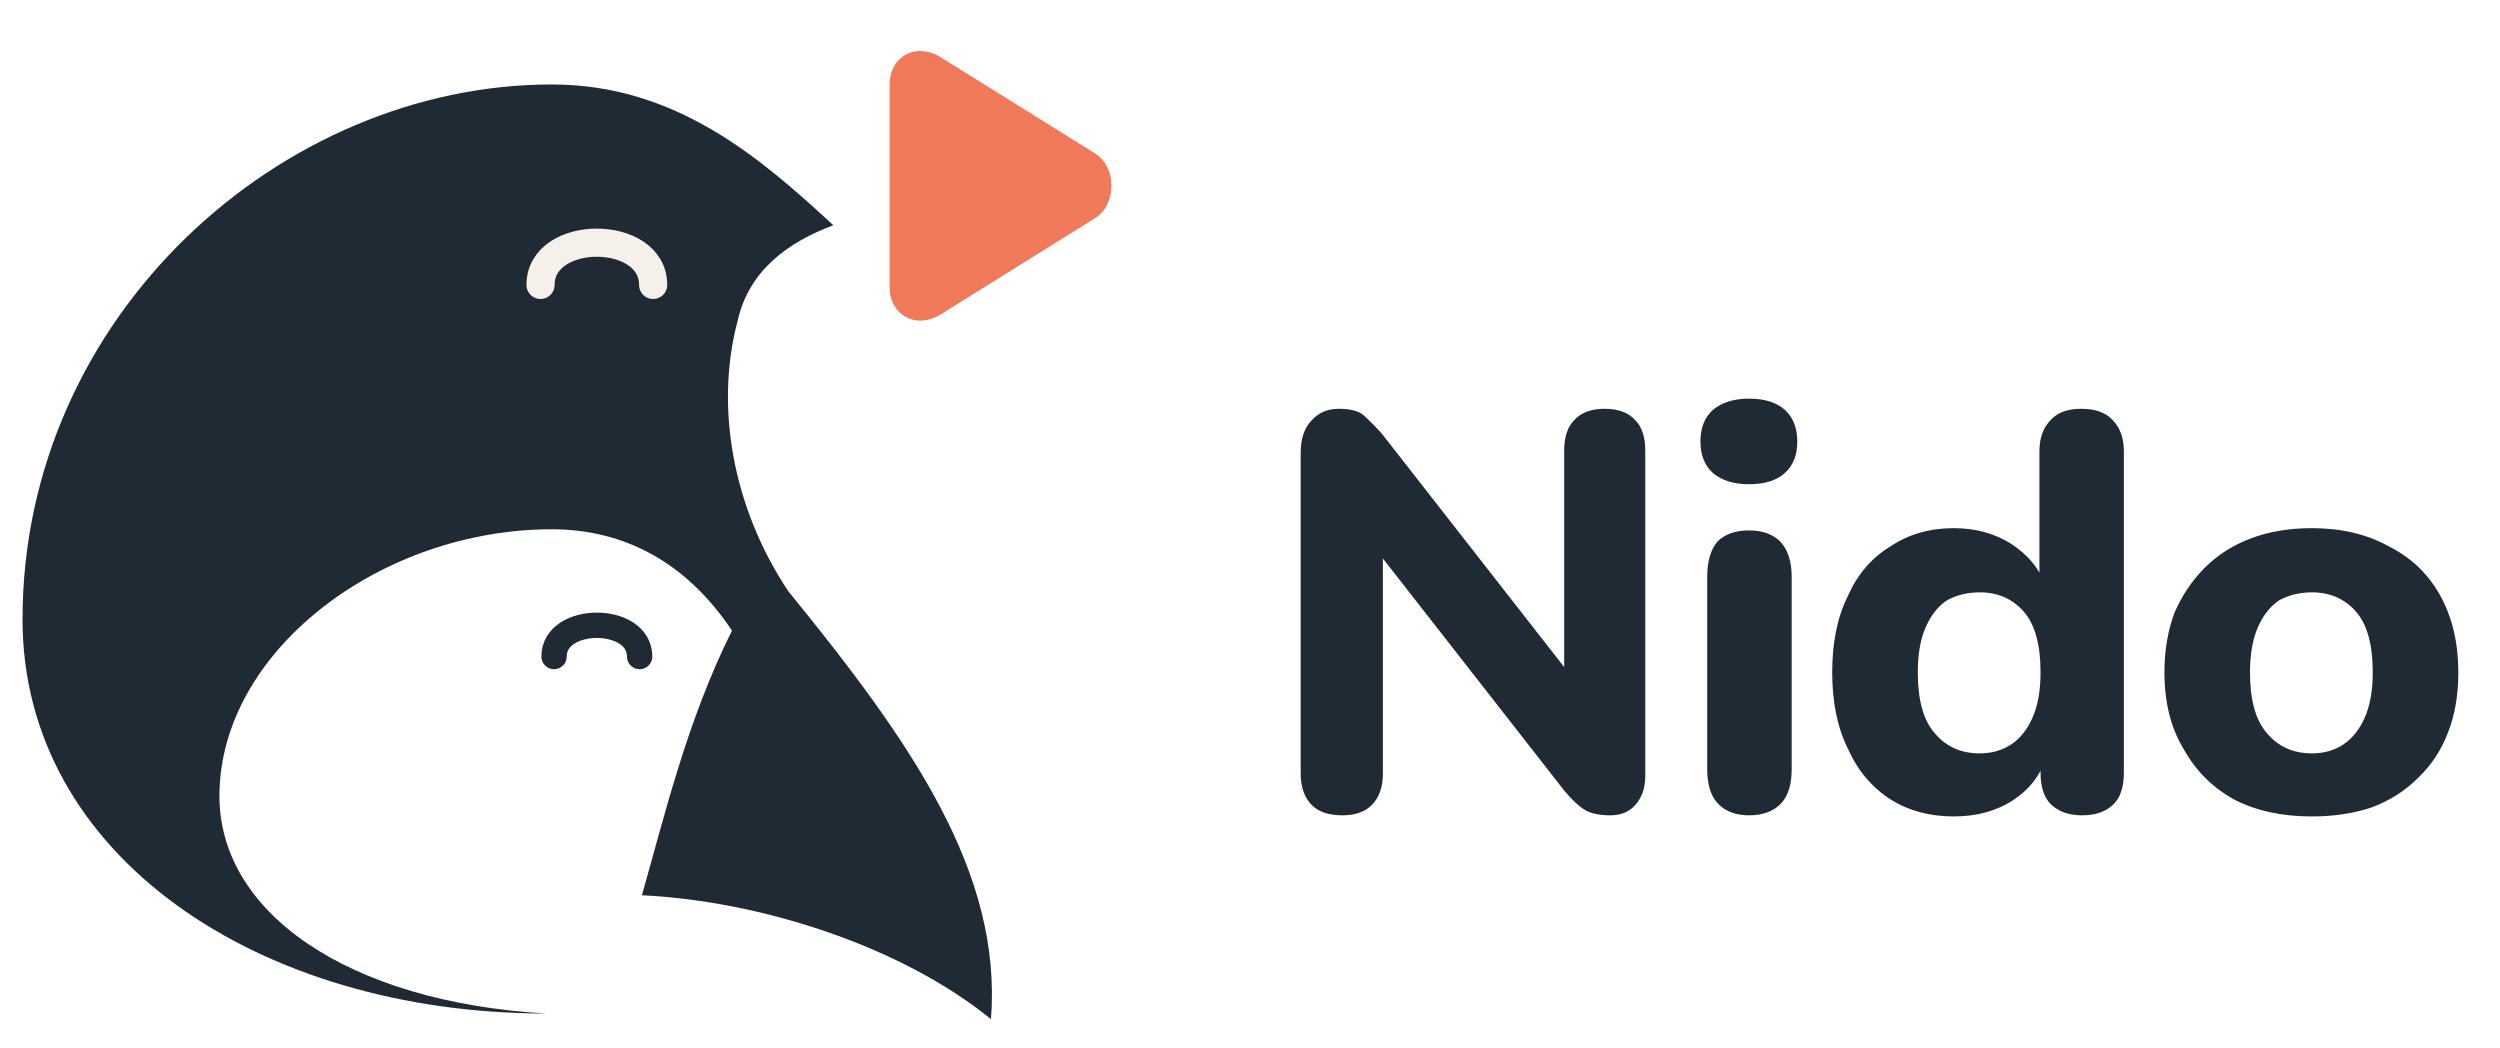
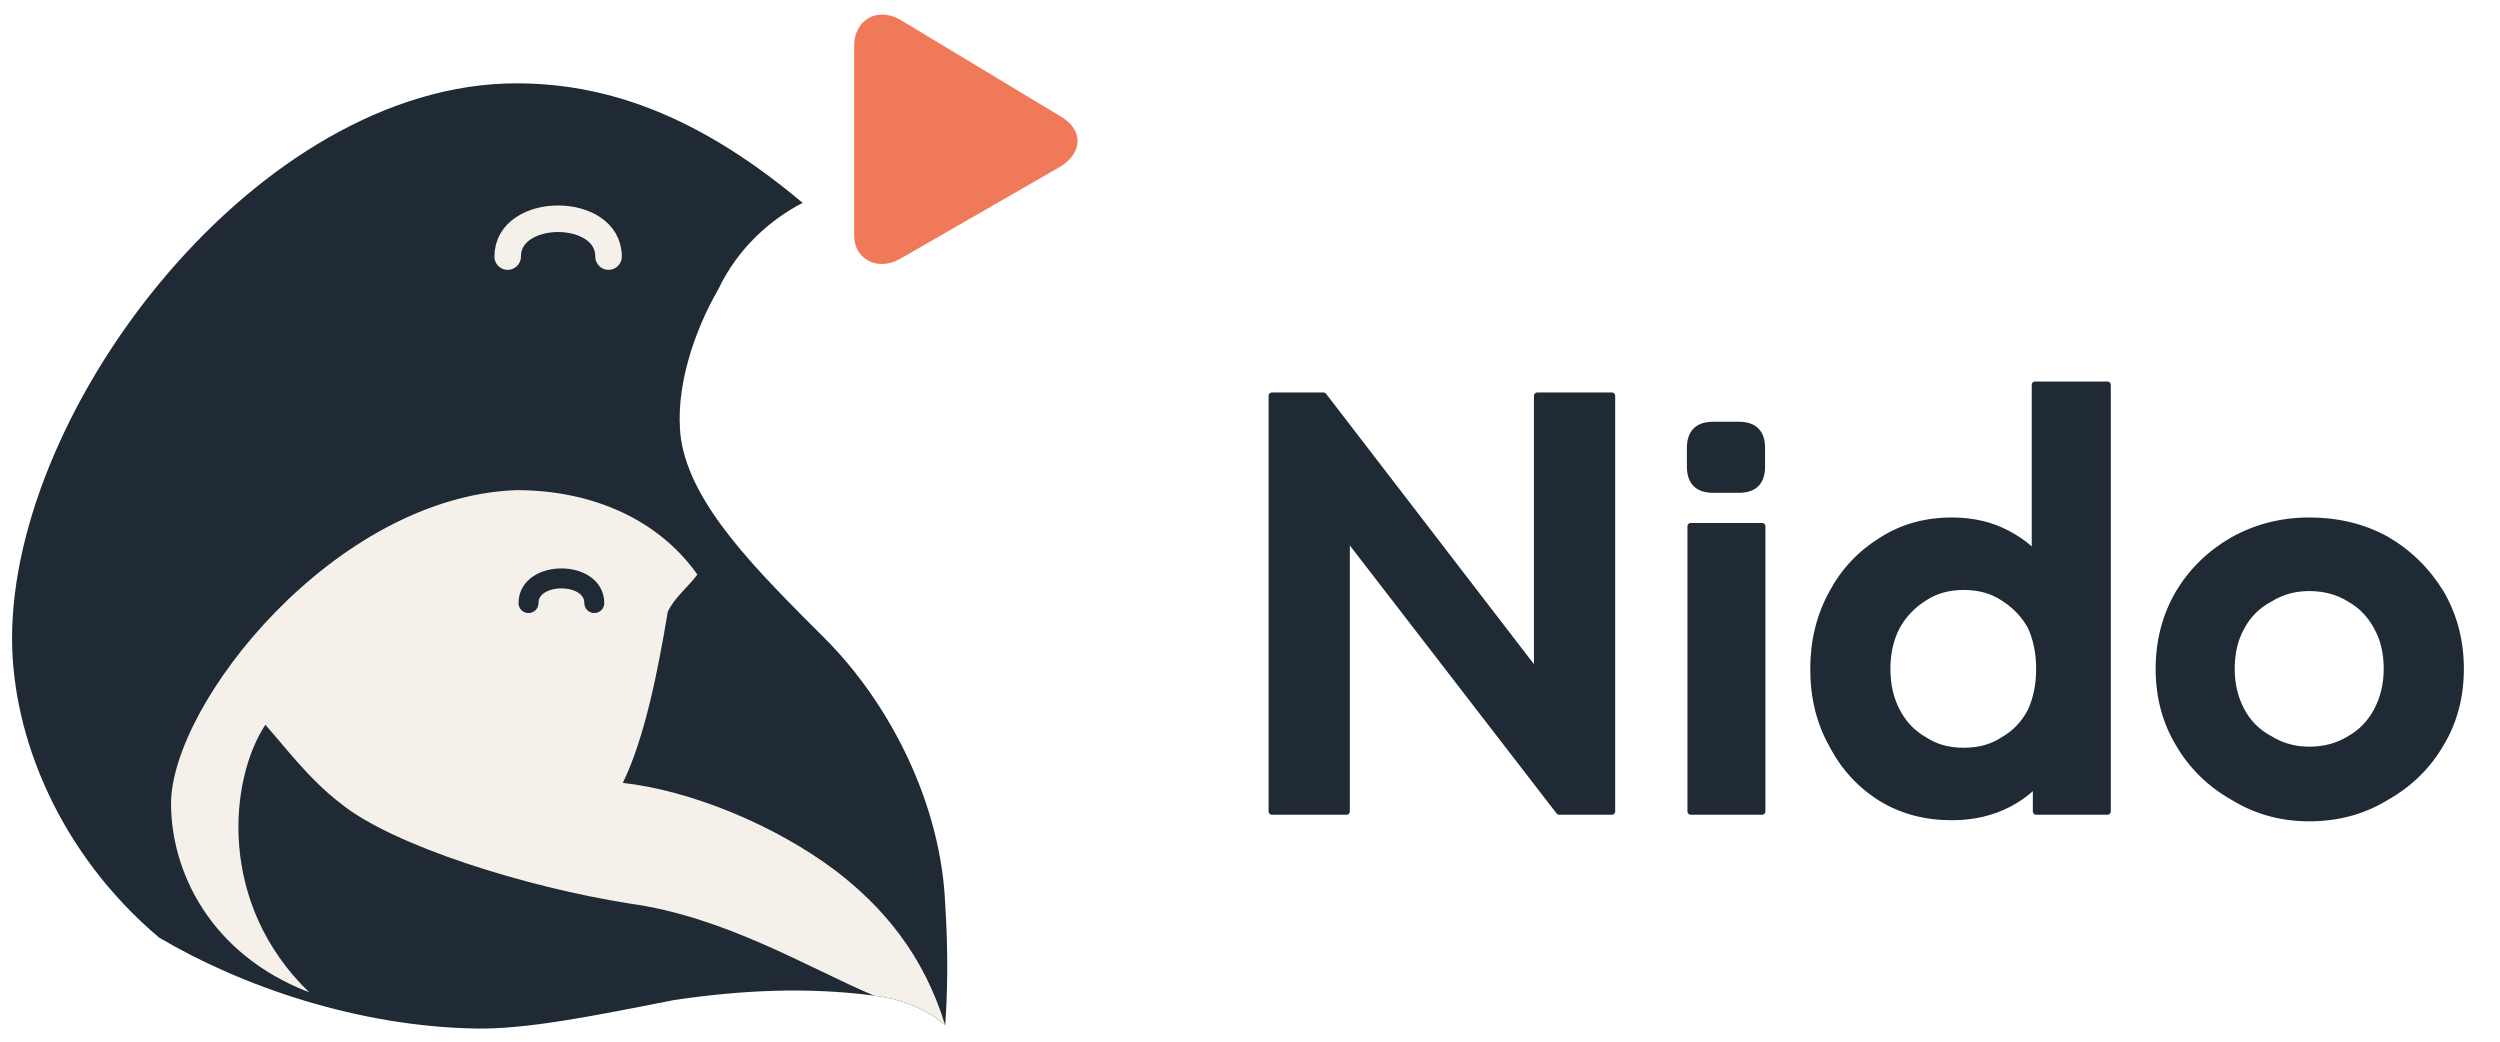
- <svg xmlns="http://www.w3.org/2000/svg" viewBox="0 0 222 93" role="img" aria-label="Nido">
-   <path fill="#1F2A35" d="M48.5 90C23 90 2 76 2 55C2 28 25 7.5 49 7.5C60 7.5 67.5 14 74 20C70 21.5 66.5 24 65.5 28.5C63.5 36 65 45 70 52.5C81 66 89 77.5 88 90.5C80 84 67.5 80 57 79.5C59 72.5 61 64 65 56C61 50 55.5 47 49 47C34 47 20 57.5 19.5 70C19 81 31 89 48.5 90Z" />
+ <svg xmlns="http://www.w3.org/2000/svg" viewBox="0 0 228 95" role="img" aria-label="Nido">
+   <path fill="#1F2A35" d="M73.2 18.5C70.3 20 67.3 22.6 65.5 26.4C63.3 30.2 61.5 35.5 62.1 40C63 46.1 69.1 52.1 75.2 58.2C81.2 64.2 85.8 73.3 86.2 82.4C86.5 87 86.4 90.8 86.2 93.5C84.2 91.8 82 91.1 79.7 90.8C73.6 90 67.6 90.3 61.5 91.2C53.9 92.7 47.9 93.9 43.3 93.8C32.7 93.6 22.1 90 14.5 85.5C5.5 77.9 1.1 67.3 1.1 58.2C1.1 37 23.6 7.6 47.1 7.6C56.2 7.6 64.5 11.2 73.2 18.5Z" />
+   <path fill="#F5F1EA" d="M63.6 52.4C62.7 53.6 61.5 54.5 60.9 55.8C60 61.2 58.8 67.3 56.8 71.4C63 72.1 70.6 75.2 76.2 79.4C80.5 82.7 84.2 87 86.2 93.5C84.2 91.8 82 91.1 79.7 90.8C73.6 88.2 66.1 83.6 57.4 82.4C47.9 80.9 35.8 77.1 31.1 73.3C28.2 71.1 25.9 68 24.2 66.1C20.9 71.1 19.8 82.4 28.2 90.5C19.1 87 15.6 79.4 15.6 73.3C15.6 64.2 30.5 45.3 47.1 44.7C53.9 44.7 60 47.3 63.6 52.4Z" />
  <g fill="none" stroke-linecap="round">
-     <path stroke="#F5F1EA" stroke-width="2.5" d="M48 25.3C48 20.3 58 20.3 58 25.3" />
-     <path stroke="#1F2A35" stroke-width="2.25" d="M49.2 58.3C49.2 54.6 56.8 54.6 56.8 58.3" />
+     <path stroke="#F5F1EA" stroke-width="2.42" d="M46.3 23.4C46.3 18.8 55.5 18.8 55.5 23.4" />
+     <path stroke="#1F2A35" stroke-width="1.82" d="M48.2 55C48.2 52 54.2 52 54.2 55" />
  </g>
-   <path fill="#F0795A" d="M79 7.5C79 5 81.3 3.8 83.4 5L97.2 13.6C99.2 14.8 99.2 18.2 97.2 19.4L83.4 28C81.3 29.2 79 28 79 25.5Z" />
-   <path fill="#1F2A35" transform="translate(112 72)" d="M7.2 0.4Q5.4 0.4 4.5 -0.5Q3.5 -1.5 3.5 -3.3V-31.8Q3.5 -33.7 4.5 -34.7Q5.4 -35.7 6.9 -35.7Q8.3 -35.7 9 -35.2Q9.7 -34.6 10.7 -33.5L28.2 -11.1H26.9V-32Q26.9 -33.8 27.8 -34.7Q28.7 -35.7 30.5 -35.7Q32.3 -35.7 33.2 -34.7Q34.1 -33.8 34.1 -32V-3.1Q34.1 -1.5 33.2 -0.5Q32.4 0.4 31 0.4Q29.5 0.4 28.7 -0.1Q27.9 -0.6 26.9 -1.8L9.4 -24.2H10.8V-3.3Q10.8 -1.5 9.8 -0.5Q8.9 0.4 7.2 0.4ZM43.3 0.4Q41.5 0.4 40.5 -0.7Q39.6 -1.7 39.6 -3.7V-20.8Q39.6 -22.8 40.5 -23.9Q41.5 -24.9 43.3 -24.9Q45.1 -24.9 46.1 -23.9Q47.1 -22.8 47.1 -20.8V-3.7Q47.1 -1.7 46.2 -0.7Q45.2 0.4 43.3 0.4ZM43.3 -29Q41.3 -29 40.1 -30Q39 -31 39 -32.8Q39 -34.6 40.1 -35.6Q41.3 -36.6 43.3 -36.6Q45.4 -36.6 46.5 -35.6Q47.6 -34.6 47.6 -32.8Q47.6 -31 46.5 -30Q45.4 -29 43.3 -29ZM61.5 0.5Q58.3 0.5 55.9 -1Q53.4 -2.6 52.1 -5.5Q50.7 -8.3 50.7 -12.3Q50.7 -16.3 52.1 -19.1Q53.4 -22 55.9 -23.5Q58.3 -25.1 61.5 -25.1Q64.4 -25.1 66.6 -23.7Q68.9 -22.2 69.6 -20H69.1V-31.9Q69.1 -33.7 70.1 -34.7Q71 -35.7 72.8 -35.7Q74.7 -35.7 75.6 -34.7Q76.6 -33.7 76.6 -31.9V-3.4Q76.6 -1.5 75.7 -0.6Q74.7 0.4 72.9 0.4Q71.1 0.4 70.1 -0.6Q69.2 -1.5 69.2 -3.4V-6.8L69.7 -4.8Q69 -2.4 66.7 -0.9Q64.5 0.5 61.5 0.5ZM63.8 -5.1Q65.4 -5.1 66.6 -5.9Q67.8 -6.7 68.5 -8.3Q69.2 -9.9 69.2 -12.3Q69.2 -16 67.7 -17.7Q66.2 -19.4 63.8 -19.4Q62.2 -19.4 60.9 -18.7Q59.7 -17.9 59 -16.3Q58.3 -14.7 58.3 -12.3Q58.3 -8.6 59.8 -6.9Q61.3 -5.1 63.8 -5.1ZM93.3 0.5Q89.3 0.5 86.4 -1Q83.5 -2.6 81.9 -5.5Q80.2 -8.3 80.2 -12.3Q80.2 -15.2 81.1 -17.6Q82.1 -19.9 83.8 -21.6Q85.5 -23.3 87.9 -24.2Q90.3 -25.1 93.3 -25.1Q97.2 -25.1 100.1 -23.5Q103.1 -22 104.7 -19.1Q106.3 -16.2 106.3 -12.3Q106.3 -9.3 105.4 -7Q104.5 -4.6 102.7 -2.9Q101 -1.2 98.6 -0.3Q96.2 0.5 93.3 0.5ZM93.3 -5.1Q94.9 -5.1 96.1 -5.9Q97.3 -6.7 98 -8.3Q98.7 -9.9 98.7 -12.3Q98.7 -16 97.2 -17.7Q95.7 -19.4 93.3 -19.4Q91.7 -19.4 90.4 -18.7Q89.2 -17.9 88.5 -16.3Q87.8 -14.7 87.8 -12.3Q87.8 -8.6 89.3 -6.9Q90.8 -5.1 93.3 -5.1Z" />
+   <path fill="#F0795A" d="M77.9 4.2C77.9 1.8 80 0.6 82.1 1.8L96.7 10.6C98.8 11.8 98.8 13.9 96.7 15.2L82.1 23.6C80 24.8 77.9 23.6 77.9 21.5Z" />
+   <path fill="#1F2A35" stroke="#1F2A35" stroke-width="0.61" stroke-linejoin="round" transform="translate(112 74)" d="M4 0V-37.9H8.7L10.8 -30.6V0ZM30.2 0 7.6 -29.3 8.7 -37.9 31.3 -8.5ZM30.2 0 28.2 -6.9V-37.9H35V0ZM42.2 0V-26H48.7V0ZM66 0.5Q62.4 0.5 59.6 -1.2Q56.7 -3 55.1 -6.1Q53.4 -9.1 53.4 -13Q53.4 -16.8 55.1 -19.9Q56.7 -22.9 59.6 -24.7Q62.4 -26.5 66 -26.5Q68.9 -26.5 71.1 -25.3Q73.4 -24.1 74.8 -22Q76.1 -19.9 76.2 -17.2V-8.8Q76.1 -6.2 74.8 -4Q73.5 -1.9 71.2 -0.7Q68.9 0.5 66 0.5ZM67.1 -5.5Q69.2 -5.5 70.7 -6.5Q72.3 -7.4 73.2 -9.1Q74 -10.8 74 -13Q74 -15.2 73.2 -16.9Q72.3 -18.5 70.7 -19.5Q69.2 -20.5 67.1 -20.5Q65 -20.5 63.5 -19.5Q61.9 -18.5 61 -16.9Q60.1 -15.2 60.1 -13Q60.1 -10.8 61 -9.1Q61.9 -7.4 63.5 -6.5Q65 -5.5 67.1 -5.5ZM80.2 0H73.7V-7L74.8 -13.3L73.6 -19.6V-38.9H80.2ZM98.6 0.6Q94.8 0.6 91.7 -1.3Q88.5 -3.1 86.7 -6.2Q84.9 -9.2 84.9 -13Q84.9 -16.8 86.7 -19.9Q88.5 -22.9 91.6 -24.7Q94.8 -26.5 98.6 -26.5Q102.5 -26.5 105.6 -24.8Q108.7 -23 110.6 -19.9Q112.4 -16.8 112.4 -13Q112.4 -9.2 110.6 -6.2Q108.8 -3.1 105.6 -1.3Q102.5 0.6 98.6 0.6ZM98.6 -5.6Q100.7 -5.6 102.3 -6.6Q103.9 -7.5 104.8 -9.2Q105.7 -10.9 105.7 -13Q105.7 -15.2 104.8 -16.8Q103.9 -18.5 102.3 -19.4Q100.7 -20.4 98.6 -20.4Q96.6 -20.4 95 -19.4Q93.3 -18.5 92.4 -16.8Q91.5 -15.2 91.5 -13Q91.5 -10.9 92.4 -9.2Q93.3 -7.5 95 -6.6Q96.6 -5.6 98.6 -5.6ZM44.24 -35.23H46.59Q48.67 -35.23 48.67 -33.14V-31.45Q48.67 -29.36 46.59 -29.36H44.24Q42.15 -29.36 42.15 -31.45V-33.14Q42.15 -35.23 44.24 -35.23Z" />
</svg>
